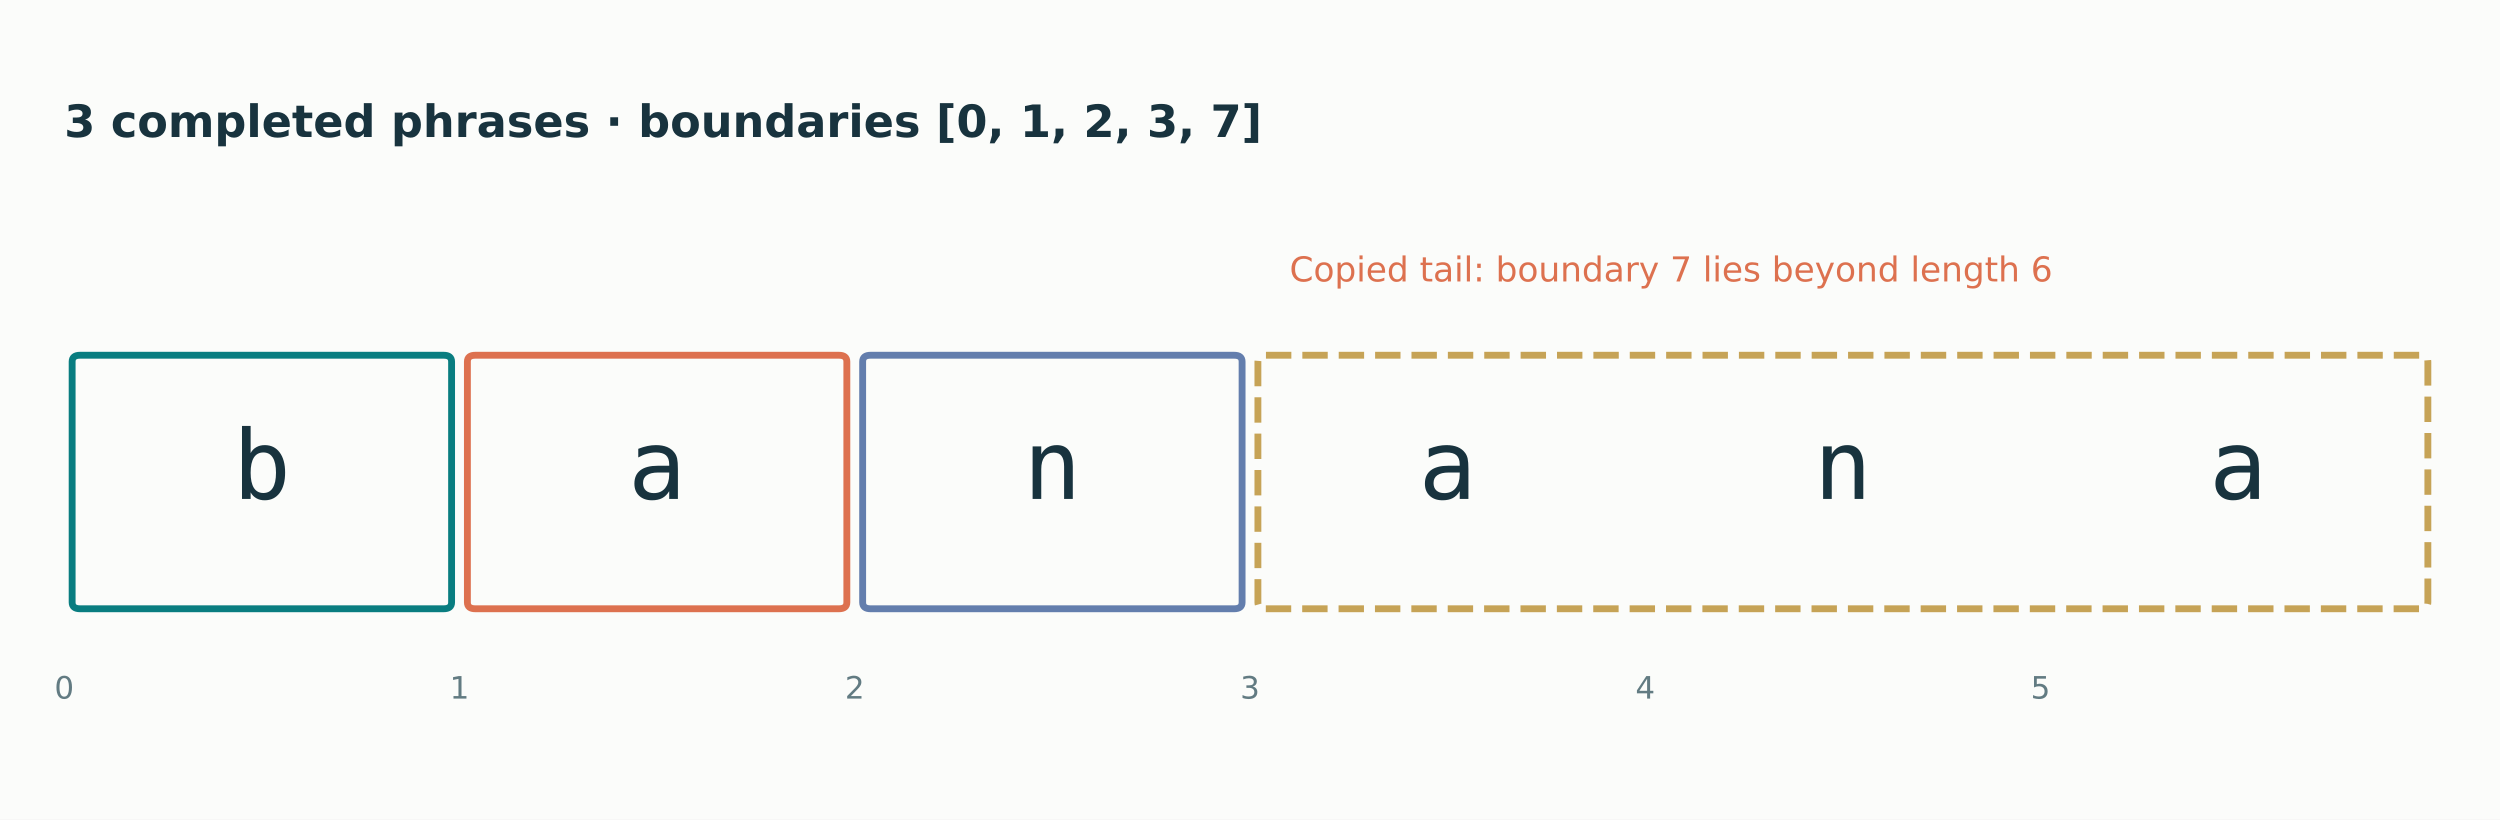
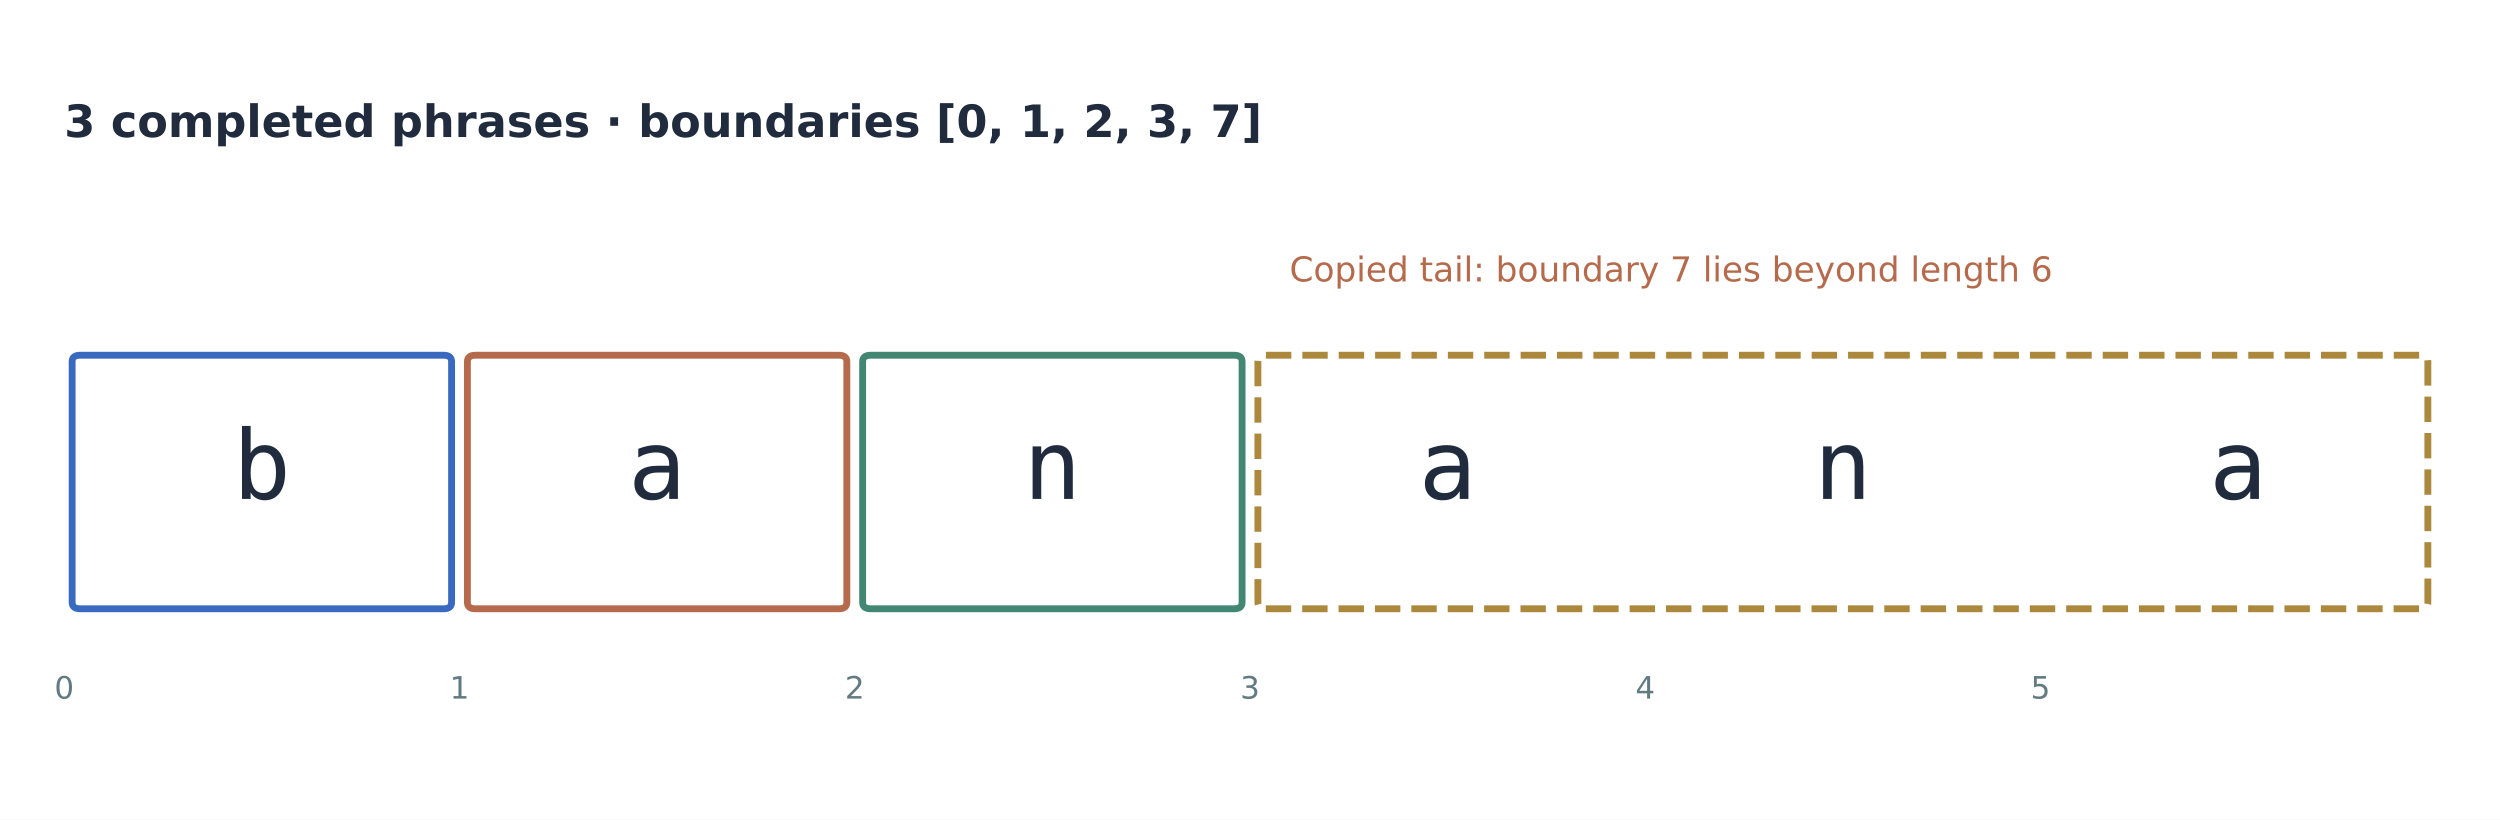
<svg xmlns="http://www.w3.org/2000/svg" width="728.4pt" height="238.8pt" viewBox="0 0 728.4 238.8" version="1.1">
  <defs>
    <style type="text/css">*{stroke-linejoin: round; stroke-linecap: butt}</style>
  </defs>
  <g id="figure_1">
    <g id="patch_1">
-       <path d="M 0 238.8  L 728.4 238.8  L 728.4 0  L 0 0  z " style="fill: #fbfcfa" />
+       <path d="M 0 238.8 L 728.4 238.8 L 728.4 0 L 0 0 z " style="fill: #ffffff" />
    </g>
    <g id="axes_1">
      <g id="patch_2">
-         <path d="M 7.2 231.6  L 721.2 231.6  L 721.2 7.2  L 7.2 7.2  z " style="fill: #fbfcfa" />
+         <path d="M 7.2 231.6 L 721.2 231.6 L 721.2 7.2 L 7.2 7.2 z " style="fill: #ffffff" />
      </g>
      <g id="patch_3">
-         <path d="M 23.323 177.37  L 129.271 177.37  Q 131.574 177.37 131.574 175.5  L 131.574 105.375  Q 131.574 103.505 129.271 103.505  L 23.323 103.505  Q 21.019 103.505 21.019 105.375  L 21.019 175.5  Q 21.019 177.37 23.323 177.37  L 23.323 177.37  z " clip-path="url(#pf79826d44e)" style="fill: none; stroke: #097d80; stroke-width: 2; stroke-linejoin: miter" />
+         <path d="M 23.323 177.37 L 129.271 177.37 Q 131.574 177.37 131.574 175.5 L 131.574 105.375 Q 131.574 103.505 129.271 103.505 L 23.323 103.505 Q 21.019 103.505 21.019 105.375 L 21.019 175.5 Q 21.019 177.37 23.323 177.37 L 23.323 177.37 z " clip-path="url(#pf79826d44e)" style="fill: none; stroke: #396ac0; stroke-width: 2; stroke-linejoin: miter" />
      </g>
      <g id="patch_4">
-         <path d="M 138.484 177.37  L 244.432 177.37  Q 246.735 177.37 246.735 175.5  L 246.735 105.375  Q 246.735 103.505 244.432 103.505  L 138.484 103.505  Q 136.181 103.505 136.181 105.375  L 136.181 175.5  Q 136.181 177.37 138.484 177.37  L 138.484 177.37  z " clip-path="url(#pf79826d44e)" style="fill: none; stroke: #dd714f; stroke-width: 2; stroke-linejoin: miter" />
+         <path d="M 138.484 177.37 L 244.432 177.37 Q 246.735 177.37 246.735 175.5 L 246.735 105.375 Q 246.735 103.505 244.432 103.505 L 138.484 103.505 Q 136.181 103.505 136.181 105.375 L 136.181 175.5 Q 136.181 177.37 138.484 177.37 L 138.484 177.37 z " clip-path="url(#pf79826d44e)" style="fill: none; stroke: #b66a4c; stroke-width: 2; stroke-linejoin: miter" />
      </g>
      <g id="patch_5">
-         <path d="M 253.645 177.37  L 359.593 177.37  Q 361.897 177.37 361.897 175.5  L 361.897 105.375  Q 361.897 103.505 359.593 103.505  L 253.645 103.505  Q 251.342 103.505 251.342 105.375  L 251.342 175.5  Q 251.342 177.37 253.645 177.37  L 253.645 177.37  z " clip-path="url(#pf79826d44e)" style="fill: none; stroke: #637ead; stroke-width: 2; stroke-linejoin: miter" />
+         <path d="M 253.645 177.37 L 359.593 177.37 Q 361.897 177.37 361.897 175.5 L 361.897 105.375 Q 361.897 103.505 359.593 103.505 L 253.645 103.505 Q 251.342 103.505 251.342 105.375 L 251.342 175.5 Q 251.342 177.37 253.645 177.37 L 253.645 177.37 z " clip-path="url(#pf79826d44e)" style="fill: none; stroke: #418772; stroke-width: 2; stroke-linejoin: miter" />
      </g>
      <g id="patch_6">
-         <path d="M 368.806 177.37  L 705.077 177.37  Q 707.38 177.37 707.38 175.5  L 707.38 105.375  Q 707.38 103.505 705.077 103.505  L 368.806 103.505  Q 366.503 103.505 366.503 105.375  L 366.503 175.5  Q 366.503 177.37 368.806 177.37  L 368.806 177.37  z " clip-path="url(#pf79826d44e)" style="fill: none; stroke-dasharray: 7.4,3.2; stroke-dashoffset: 0; stroke: #c6a356; stroke-width: 2; stroke-linejoin: miter" />
+         <path d="M 368.806 177.37 L 705.077 177.37 Q 707.38 177.37 707.38 175.5 L 707.38 105.375 Q 707.38 103.505 705.077 103.505 L 368.806 103.505 Q 366.503 103.505 366.503 105.375 L 366.503 175.5 Q 366.503 177.37 368.806 177.37 L 368.806 177.37 z " clip-path="url(#pf79826d44e)" style="fill: none; stroke-dasharray: 7.4,3.2; stroke-dashoffset: 0; stroke: #ac883d; stroke-width: 2; stroke-linejoin: miter" />
      </g>
      <g id="matplotlib.axis_1" />
      <g id="matplotlib.axis_2" />
      <g id="text_1">
-         <text style="font-size: 28px; font-family: 'DejaVu Sans Mono'; text-anchor: middle; fill: #18333e" x="76.297" y="145.374" transform="rotate(-0 76.29673 145.3743)">b</text>
+         <text style="font-size: 28px; font-family: 'DejaVu Sans Mono', Consolas, monospace; text-anchor: middle; fill: #202c3d" x="76.297" y="145.374" transform="rotate(-0 76.29673 145.3743)">b</text>
      </g>
      <g id="text_2">
-         <text style="font-size: 9px; font-family: 'DejaVu Sans'; text-anchor: middle; fill: #627b82" x="18.716" y="203.55" transform="rotate(-0 18.71612 203.5496)">0</text>
+         <text style="font-size: 9px; font-family: 'DejaVu Sans', Arial, sans-serif; text-anchor: middle; fill: #627b82" x="18.716" y="203.55" transform="rotate(-0 18.71612 203.5496)">0</text>
      </g>
      <g id="text_3">
-         <text style="font-size: 28px; font-family: 'DejaVu Sans Mono'; text-anchor: middle; fill: #18333e" x="191.458" y="145.373" transform="rotate(-0 191.4579 145.3732)">a</text>
+         <text style="font-size: 28px; font-family: 'DejaVu Sans Mono', Consolas, monospace; text-anchor: middle; fill: #202c3d" x="191.458" y="145.373" transform="rotate(-0 191.4579 145.3732)">a</text>
      </g>
      <g id="text_4">
-         <text style="font-size: 9px; font-family: 'DejaVu Sans'; text-anchor: middle; fill: #627b82" x="133.877" y="203.55" transform="rotate(-0 133.8773 203.5496)">1</text>
+         <text style="font-size: 9px; font-family: 'DejaVu Sans', Arial, sans-serif; text-anchor: middle; fill: #627b82" x="133.877" y="203.55" transform="rotate(-0 133.8773 203.5496)">1</text>
      </g>
      <g id="text_5">
-         <text style="font-size: 28px; font-family: 'DejaVu Sans Mono'; text-anchor: middle; fill: #18333e" x="306.619" y="145.373" transform="rotate(-0 306.6192 145.3732)">n</text>
+         <text style="font-size: 28px; font-family: 'DejaVu Sans Mono', Consolas, monospace; text-anchor: middle; fill: #202c3d" x="306.619" y="145.373" transform="rotate(-0 306.6192 145.3732)">n</text>
      </g>
      <g id="text_6">
-         <text style="font-size: 9px; font-family: 'DejaVu Sans'; text-anchor: middle; fill: #627b82" x="249.039" y="203.55" transform="rotate(-0 249.0385 203.5496)">2</text>
+         <text style="font-size: 9px; font-family: 'DejaVu Sans', Arial, sans-serif; text-anchor: middle; fill: #627b82" x="249.039" y="203.55" transform="rotate(-0 249.0385 203.5496)">2</text>
      </g>
      <g id="text_7">
-         <text style="font-size: 28px; font-family: 'DejaVu Sans Mono'; text-anchor: middle; fill: #18333e" x="421.78" y="145.373" transform="rotate(-0 421.7804 145.3732)">a</text>
+         <text style="font-size: 28px; font-family: 'DejaVu Sans Mono', Consolas, monospace; text-anchor: middle; fill: #202c3d" x="421.78" y="145.373" transform="rotate(-0 421.7804 145.3732)">a</text>
      </g>
      <g id="text_8">
-         <text style="font-size: 9px; font-family: 'DejaVu Sans'; text-anchor: middle; fill: #627b82" x="364.2" y="203.55" transform="rotate(-0 364.1998 203.5496)">3</text>
+         <text style="font-size: 9px; font-family: 'DejaVu Sans', Arial, sans-serif; text-anchor: middle; fill: #627b82" x="364.2" y="203.55" transform="rotate(-0 364.1998 203.5496)">3</text>
      </g>
      <g id="text_9">
-         <text style="font-size: 28px; font-family: 'DejaVu Sans Mono'; text-anchor: middle; fill: #18333e" x="536.942" y="145.373" transform="rotate(-0 536.9416 145.3732)">n</text>
+         <text style="font-size: 28px; font-family: 'DejaVu Sans Mono', Consolas, monospace; text-anchor: middle; fill: #202c3d" x="536.942" y="145.373" transform="rotate(-0 536.9416 145.3732)">n</text>
      </g>
      <g id="text_10">
-         <text style="font-size: 9px; font-family: 'DejaVu Sans'; text-anchor: middle; fill: #627b82" x="479.361" y="203.55" transform="rotate(-0 479.361 203.5496)">4</text>
+         <text style="font-size: 9px; font-family: 'DejaVu Sans', Arial, sans-serif; text-anchor: middle; fill: #627b82" x="479.361" y="203.55" transform="rotate(-0 479.361 203.5496)">4</text>
      </g>
      <g id="text_11">
-         <text style="font-size: 28px; font-family: 'DejaVu Sans Mono'; text-anchor: middle; fill: #18333e" x="652.103" y="145.373" transform="rotate(-0 652.1028 145.3732)">a</text>
+         <text style="font-size: 28px; font-family: 'DejaVu Sans Mono', Consolas, monospace; text-anchor: middle; fill: #202c3d" x="652.103" y="145.373" transform="rotate(-0 652.1028 145.3732)">a</text>
      </g>
      <g id="text_12">
-         <text style="font-size: 9px; font-family: 'DejaVu Sans'; text-anchor: middle; fill: #627b82" x="594.522" y="203.55" transform="rotate(-0 594.5222 203.5496)">5</text>
+         <text style="font-size: 9px; font-family: 'DejaVu Sans', Arial, sans-serif; text-anchor: middle; fill: #627b82" x="594.522" y="203.55" transform="rotate(-0 594.5222 203.5496)">5</text>
      </g>
      <g id="text_13">
-         <text style="font-size: 10px; font-family: 'DejaVu Sans'; text-anchor: start; fill: #dd714f" x="375.716" y="82" transform="rotate(-0 375.7159 81.99984)">Copied tail: boundary 7 lies beyond length 6</text>
+         <text style="font-size: 10px; font-family: 'DejaVu Sans', Arial, sans-serif; text-anchor: start; fill: #b66a4c" x="375.716" y="82" transform="rotate(-0 375.7159 81.99984)">Copied tail: boundary 7 lies beyond length 6</text>
      </g>
      <g id="text_14">
-         <text style="font-weight: 700; font-size: 13px; font-family: 'DejaVu Sans'; text-anchor: start; fill: #18333e" x="18.716" y="39.925" transform="rotate(-0 18.71612 39.92493)">3 completed phrases · boundaries [0, 1, 2, 3, 7]</text>
+         <text style="font-weight: 700; font-size: 13px; font-family: 'DejaVu Sans', Arial, sans-serif; text-anchor: start; fill: #202c3d" x="18.716" y="39.925" transform="rotate(-0 18.71612 39.92493)">3 completed phrases · boundaries [0, 1, 2, 3, 7]</text>
      </g>
    </g>
  </g>
  <defs>
    <clipPath id="pf79826d44e">
      <rect x="7.2" y="7.2" width="714" height="224.4" />
    </clipPath>
  </defs>
</svg>
